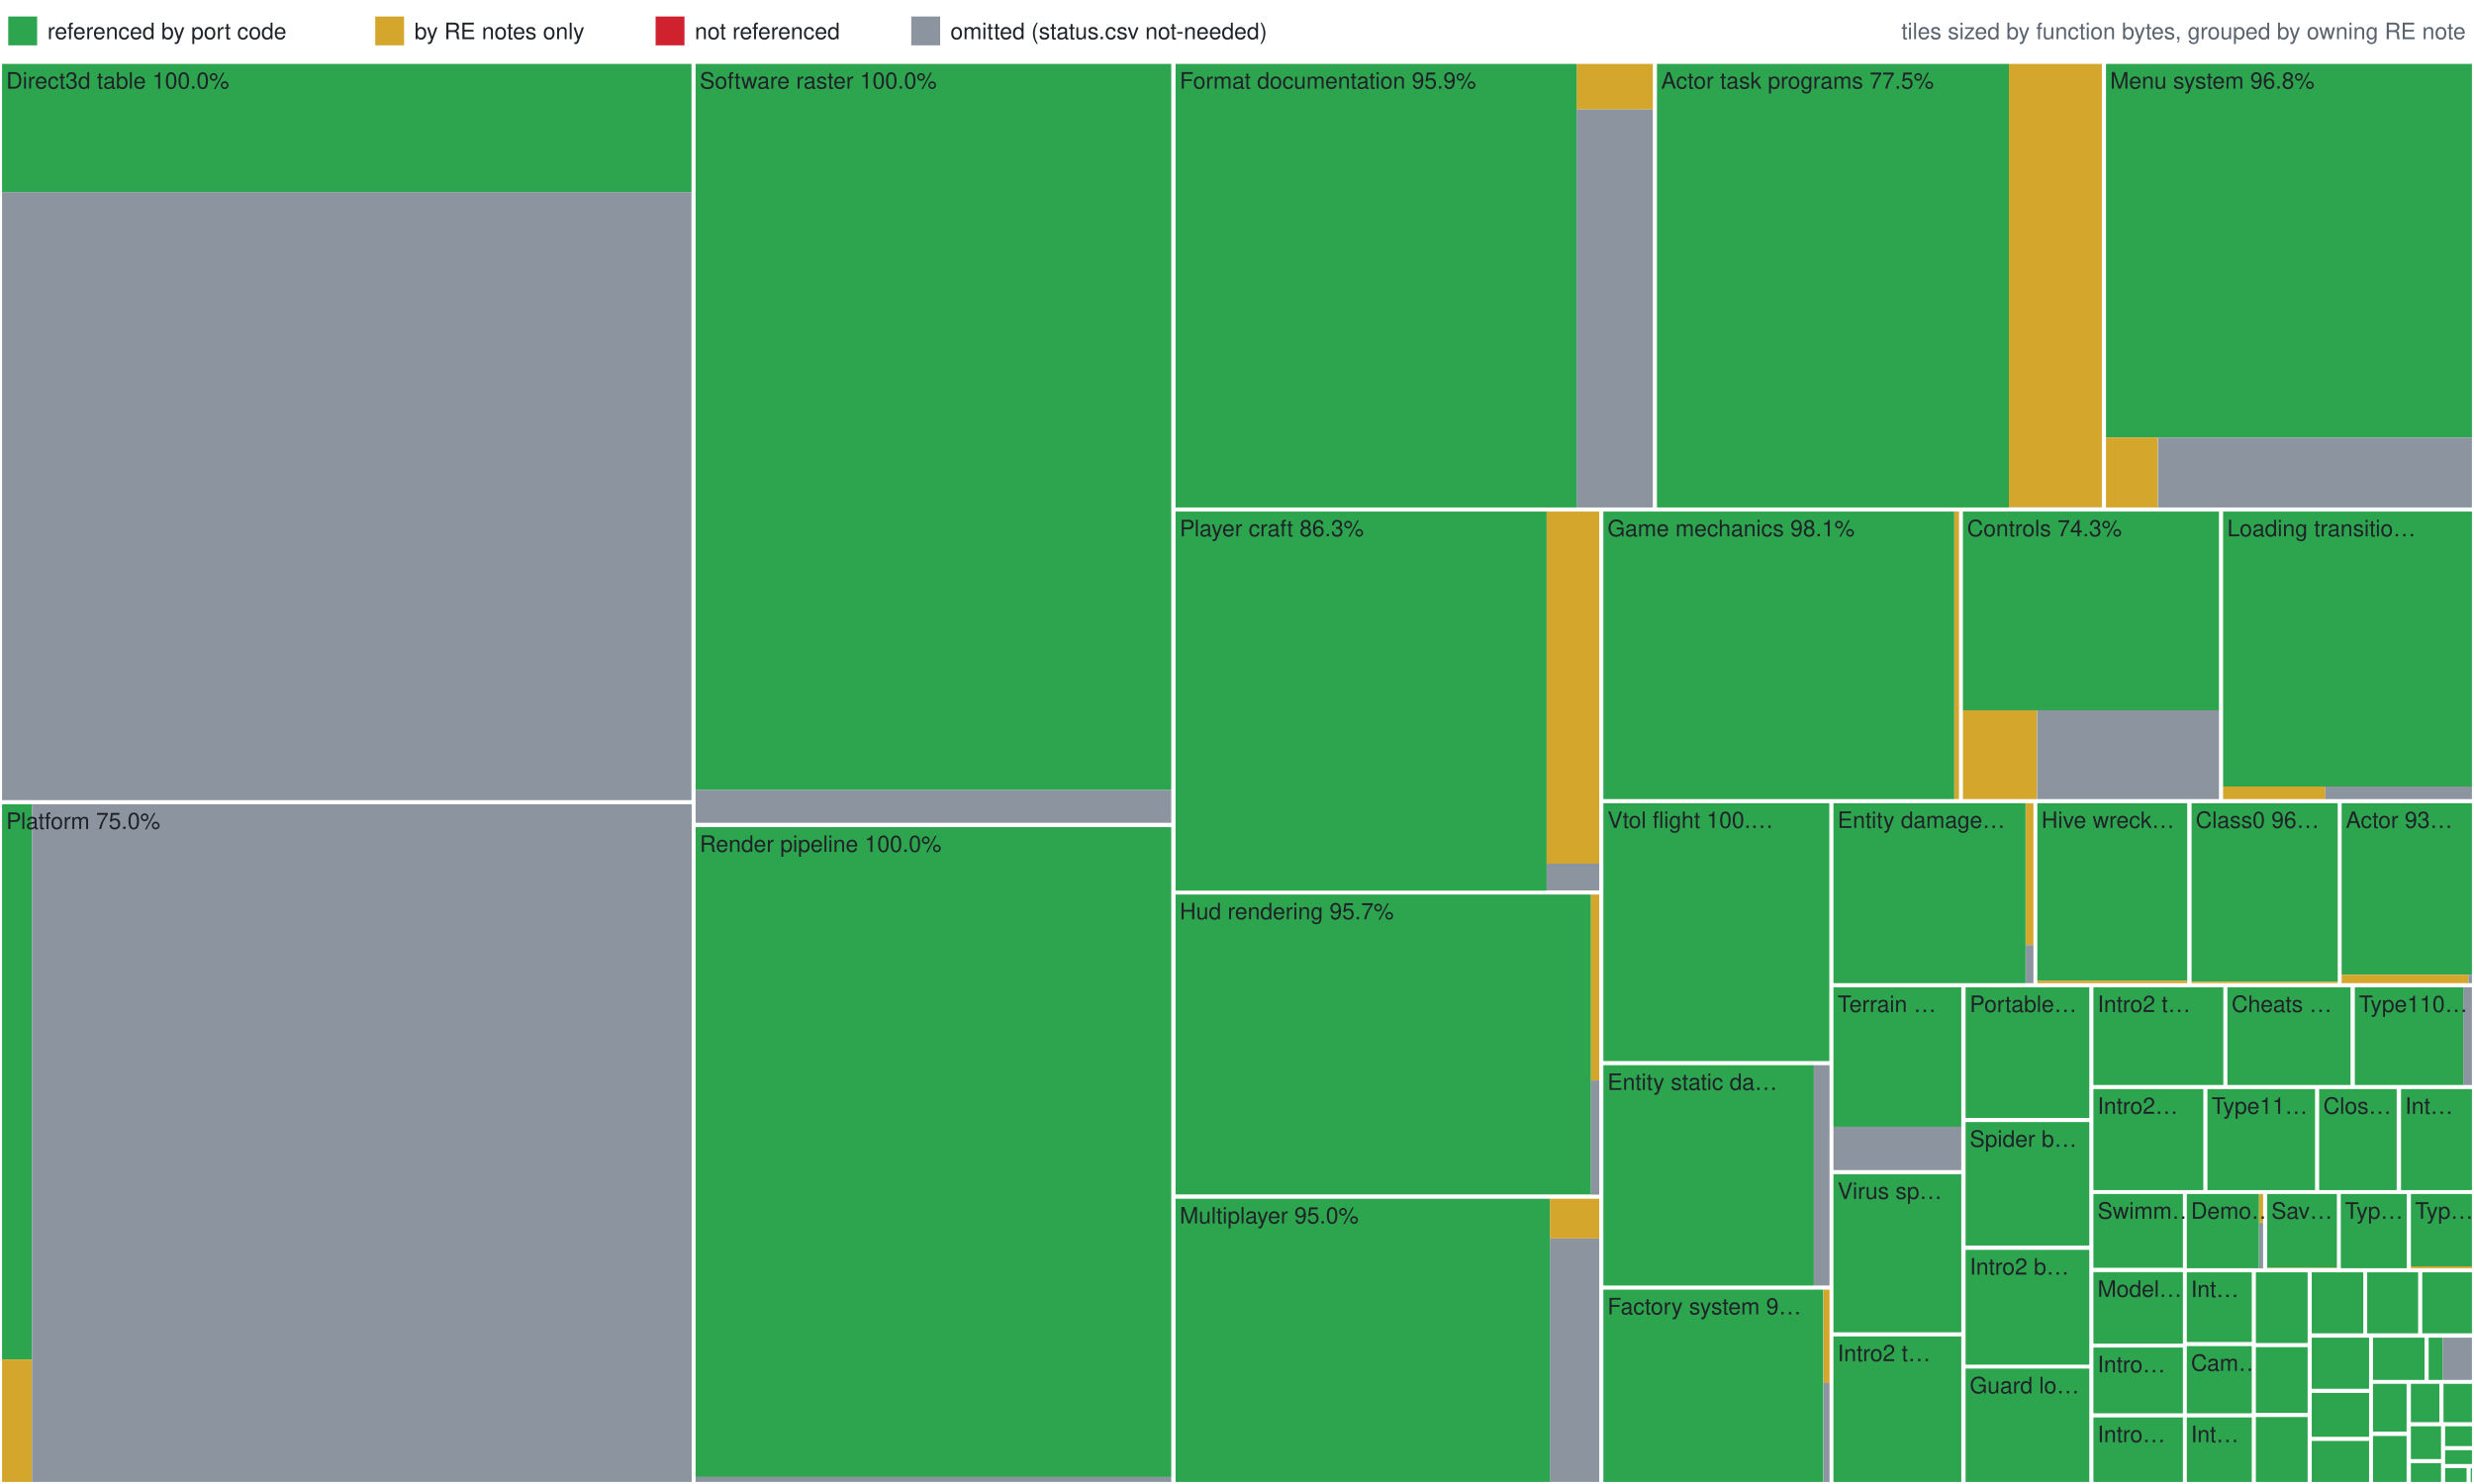
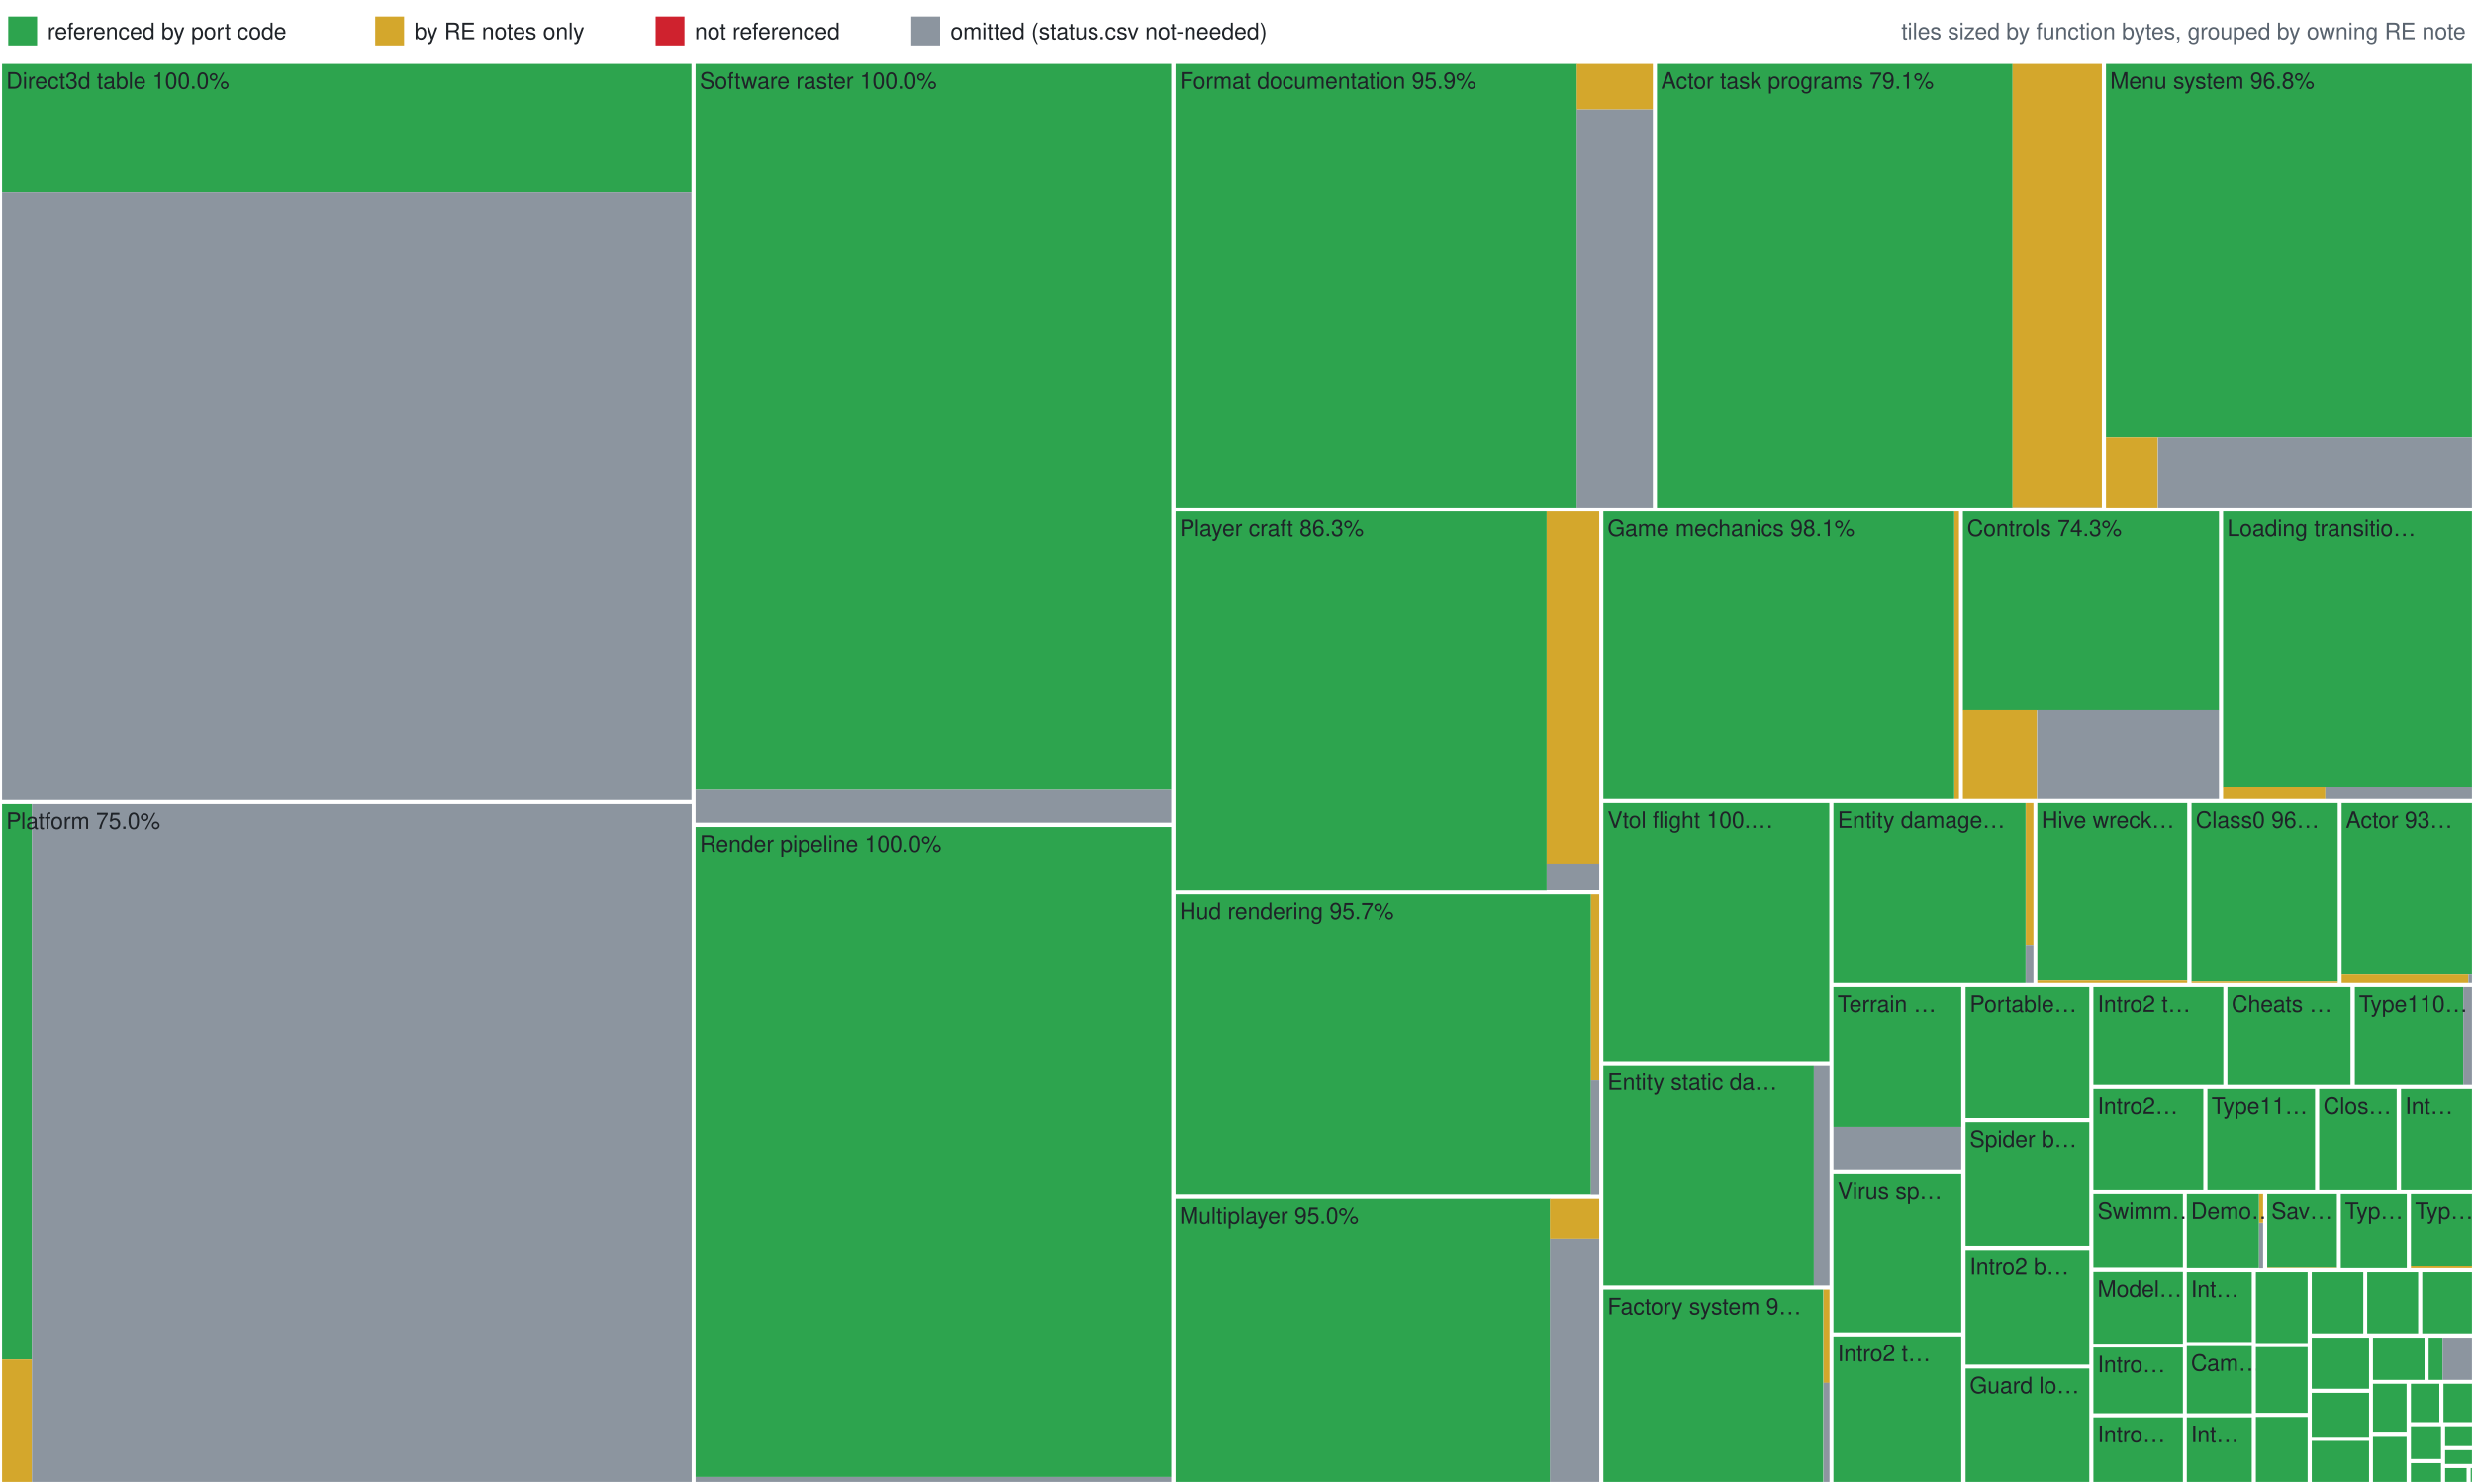
<svg xmlns="http://www.w3.org/2000/svg" width="1200" height="720" viewBox="0 0 1200 720" font-family="Segoe UI, Helvetica, Arial, sans-serif" font-size="11">
  <rect width="1200" height="720" fill="#ffffff" />
  <rect x="4" y="8" width="14" height="14" fill="#2da44e" />
  <text x="23" y="19" fill="#1f2328">referenced by port code</text>
  <rect x="182" y="8" width="14" height="14" fill="#d4a72c" />
  <text x="201" y="19" fill="#1f2328">by RE notes only</text>
  <rect x="318" y="8" width="14" height="14" fill="#cf222e" />
  <text x="337" y="19" fill="#1f2328">not referenced</text>
  <rect x="442" y="8" width="14" height="14" fill="#8c959f" />
  <text x="461" y="19" fill="#1f2328">omitted (status.csv not-needed)</text>
  <text x="1196" y="19" fill="#59636e" text-anchor="end">tiles sized by function bytes, grouped by owning RE note</text>
  <g>
    <rect x="1" y="31" width="334.4" height="62.2" fill="#2da44e" />
    <rect x="1" y="93.2" width="334.4" height="295" fill="#8c959f" />
    <text x="3" y="43" fill="#1f2328">Direct3d table 100.0%</text>
  </g>
  <g>
    <rect x="1" y="390.2" width="14.5" height="269.4" fill="#2da44e" />
    <rect x="1" y="659.6" width="14.5" height="59.4" fill="#d4a72c" />
    <rect x="15.5" y="390.2" width="320" height="328.8" fill="#8c959f" />
    <text x="3" y="402.2" fill="#1f2328">Platform 75.0%</text>
  </g>
  <g>
    <rect x="337.4" y="31" width="230.7" height="352.3" fill="#2da44e" />
    <rect x="337.4" y="383.3" width="230.7" height="15.9" fill="#8c959f" />
    <text x="339.4" y="43" fill="#1f2328">Software raster 100.0%</text>
  </g>
  <g>
    <rect x="337.4" y="401.3" width="230.7" height="315.3" fill="#2da44e" />
    <rect x="337.4" y="716.6" width="230.7" height="2.4" fill="#8c959f" />
    <text x="339.4" y="413.3" fill="#1f2328">Render pipeline 100.0%</text>
  </g>
  <g>
    <rect x="570.2" y="31" width="194.7" height="215.2" fill="#2da44e" />
    <rect x="764.8" y="31" width="36.9" height="22.1" fill="#d4a72c" />
    <rect x="764.8" y="53.1" width="36.9" height="193.1" fill="#8c959f" />
    <text x="572.2" y="43" fill="#1f2328">Format documentation 95.9%</text>
  </g>
  <g>
-     <rect x="803.7" y="31" width="170.7" height="215.2" fill="#2da44e" />
-     <rect x="974.4" y="31" width="45.1" height="215.1" fill="#d4a72c" />
-     <rect x="974.4" y="246.1" width="45.1" height="0.1" fill="#8c959f" />
-     <text x="805.7" y="43" fill="#1f2328">Actor task programs 77.5%</text>
+     <rect x="803.7" y="31" width="172.5" height="215.2" fill="#2da44e" />
+     <rect x="976.2" y="31" width="43.3" height="215.1" fill="#d4a72c" />
+     <rect x="976.2" y="246.1" width="43.3" height="0.1" fill="#8c959f" />
+     <text x="805.7" y="43" fill="#1f2328">Actor task programs 79.1%</text>
  </g>
  <g>
    <rect x="1021.5" y="31" width="177.5" height="181.3" fill="#2da44e" />
    <rect x="1021.5" y="212.3" width="25.1" height="33.9" fill="#d4a72c" />
    <rect x="1046.7" y="212.3" width="152.3" height="33.9" fill="#8c959f" />
    <text x="1023.5" y="43" fill="#1f2328">Menu system 96.8%</text>
  </g>
  <g>
    <rect x="570.2" y="248.2" width="180" height="183.9" fill="#2da44e" />
    <rect x="750.2" y="248.2" width="25.5" height="170.9" fill="#d4a72c" />
    <rect x="750.2" y="419" width="25.5" height="13" fill="#8c959f" />
    <text x="572.2" y="260.2" fill="#1f2328">Player craft 86.3%</text>
  </g>
  <g>
    <rect x="570.2" y="434" width="201.5" height="145.5" fill="#2da44e" />
    <rect x="771.7" y="434" width="4" height="90.2" fill="#d4a72c" />
    <rect x="771.7" y="524.2" width="4" height="55.4" fill="#8c959f" />
    <text x="572.2" y="446" fill="#1f2328">Hud rendering 95.7%</text>
  </g>
  <g>
    <rect x="570.2" y="581.6" width="181.7" height="137.4" fill="#2da44e" />
    <rect x="751.8" y="581.6" width="23.9" height="19.3" fill="#d4a72c" />
    <rect x="751.8" y="600.9" width="23.9" height="118.1" fill="#8c959f" />
    <text x="572.2" y="593.6" fill="#1f2328">Multiplayer 95.0%</text>
  </g>
  <g>
    <rect x="777.7" y="248.2" width="170.2" height="139.5" fill="#2da44e" />
    <rect x="948" y="248.2" width="2.2" height="139.5" fill="#d4a72c" />
    <text x="779.7" y="260.2" fill="#1f2328">Game mechanics 98.1%</text>
  </g>
  <g>
    <rect x="952.1" y="248.2" width="124.2" height="96.5" fill="#2da44e" />
    <rect x="952.1" y="344.6" width="35.9" height="43.1" fill="#d4a72c" />
    <rect x="988.1" y="344.6" width="88.2" height="43.1" fill="#8c959f" />
    <text x="954.1" y="260.2" fill="#1f2328">Controls 74.3%</text>
  </g>
  <g>
    <rect x="1078.3" y="248.2" width="120.7" height="133.5" fill="#2da44e" />
    <rect x="1078.3" y="381.6" width="49.6" height="6.1" fill="#d4a72c" />
    <rect x="1127.9" y="381.6" width="71.1" height="6.1" fill="#8c959f" />
    <text x="1080.3" y="260.2" fill="#1f2328">Loading transitio…</text>
  </g>
  <g>
    <rect x="777.7" y="389.7" width="109.6" height="125.1" fill="#2da44e" />
    <text x="779.7" y="401.7" fill="#1f2328">Vtol flight 100.…</text>
  </g>
  <g>
    <rect x="777.7" y="516.8" width="102.1" height="106.9" fill="#2da44e" />
    <rect x="879.8" y="516.8" width="7.6" height="106.9" fill="#8c959f" />
    <text x="779.7" y="528.8" fill="#1f2328">Entity static da…</text>
  </g>
  <g>
    <rect x="777.7" y="625.7" width="106.7" height="93.3" fill="#2da44e" />
    <rect x="884.5" y="625.7" width="2.9" height="45.3" fill="#d4a72c" />
    <rect x="884.5" y="670.9" width="2.9" height="48.1" fill="#8c959f" />
    <text x="779.7" y="637.7" fill="#1f2328">Factory system 9…</text>
  </g>
  <g>
    <rect x="889.3" y="389.7" width="93.2" height="87.3" fill="#2da44e" />
    <rect x="982.6" y="389.7" width="3.7" height="68.8" fill="#d4a72c" />
    <rect x="982.6" y="458.5" width="3.7" height="18.5" fill="#8c959f" />
    <text x="891.3" y="401.7" fill="#1f2328">Entity damage…</text>
  </g>
  <g>
    <rect x="988.2" y="389.7" width="72.7" height="86.1" fill="#2da44e" />
    <rect x="988.2" y="475.8" width="72.7" height="1.2" fill="#d4a72c" />
    <text x="990.2" y="401.7" fill="#1f2328">Hive wreck…</text>
  </g>
  <g>
    <rect x="1063" y="389.7" width="70.9" height="86.6" fill="#2da44e" />
    <rect x="1063" y="476.3" width="70.9" height="0.7" fill="#d4a72c" />
    <text x="1065" y="401.7" fill="#1f2328">Class0 96…</text>
  </g>
  <g>
    <rect x="1135.8" y="389.7" width="63.2" height="83.2" fill="#2da44e" />
    <rect x="1135.8" y="472.9" width="61.5" height="4.1" fill="#d4a72c" />
    <rect x="1197.3" y="472.9" width="1.7" height="4.1" fill="#8c959f" />
    <text x="1137.8" y="401.7" fill="#1f2328">Actor 93…</text>
  </g>
  <g>
    <rect x="889.3" y="479" width="62" height="67.7" fill="#2da44e" />
    <rect x="889.3" y="546.7" width="62" height="21" fill="#8c959f" />
    <text x="891.3" y="491" fill="#1f2328">Terrain …</text>
  </g>
  <g>
    <rect x="889.3" y="569.7" width="62" height="76.7" fill="#2da44e" />
    <text x="891.3" y="581.7" fill="#1f2328">Virus sp…</text>
  </g>
  <g>
    <rect x="889.3" y="648.4" width="62" height="70.6" fill="#2da44e" />
    <text x="891.3" y="660.4" fill="#1f2328">Intro2 t…</text>
  </g>
  <g>
    <rect x="953.4" y="479" width="60" height="63.4" fill="#2da44e" />
    <text x="955.4" y="491" fill="#1f2328">Portable…</text>
  </g>
  <g>
    <rect x="953.4" y="544.4" width="60" height="59.9" fill="#2da44e" />
    <text x="955.4" y="556.4" fill="#1f2328">Spider b…</text>
  </g>
  <g>
    <rect x="953.4" y="606.4" width="60" height="55.7" fill="#2da44e" />
    <text x="955.4" y="618.4" fill="#1f2328">Intro2 b…</text>
  </g>
  <g>
    <rect x="953.4" y="664" width="60" height="55" fill="#2da44e" />
    <text x="955.4" y="676" fill="#1f2328">Guard lo…</text>
  </g>
  <g>
    <rect x="1015.4" y="479" width="63" height="47.4" fill="#2da44e" />
    <text x="1017.4" y="491" fill="#1f2328">Intro2 t…</text>
  </g>
  <g>
    <rect x="1080.4" y="479" width="59.7" height="47.4" fill="#2da44e" />
    <rect x="1140.1" y="479" width="0" height="47.4" fill="#8c959f" />
    <text x="1082.4" y="491" fill="#1f2328">Cheats …</text>
  </g>
  <g>
    <rect x="1142.2" y="479" width="52.6" height="47.4" fill="#2da44e" />
    <rect x="1194.8" y="479" width="4.2" height="47.4" fill="#8c959f" />
    <text x="1144.2" y="491" fill="#1f2328">Type110…</text>
  </g>
  <g>
    <rect x="1015.4" y="528.4" width="53.3" height="49" fill="#2da44e" />
    <text x="1017.4" y="540.4" fill="#1f2328">Intro2…</text>
  </g>
  <g>
    <rect x="1070.7" y="528.4" width="52.2" height="49" fill="#2da44e" />
    <text x="1072.7" y="540.4" fill="#1f2328">Type11…</text>
  </g>
  <g>
    <rect x="1124.9" y="528.4" width="37.6" height="49" fill="#2da44e" />
    <text x="1126.9" y="540.4" fill="#1f2328">Clos…</text>
  </g>
  <g>
    <rect x="1164.6" y="528.4" width="34.4" height="49" fill="#2da44e" />
    <text x="1166.6" y="540.4" fill="#1f2328">Int…</text>
  </g>
  <g>
    <rect x="1015.4" y="579.3" width="43.4" height="35.8" fill="#2da44e" />
    <text x="1017.4" y="591.3" fill="#1f2328">Swimm…</text>
  </g>
  <g>
    <rect x="1015.4" y="617.2" width="43.4" height="34.7" fill="#2da44e" />
    <text x="1017.4" y="629.2" fill="#1f2328">Model…</text>
  </g>
  <g>
    <rect x="1015.4" y="653.8" width="43.4" height="31.9" fill="#2da44e" />
    <text x="1017.4" y="665.8" fill="#1f2328">Intro…</text>
  </g>
  <g>
    <rect x="1015.4" y="687.7" width="43.4" height="31.3" fill="#2da44e" />
    <text x="1017.4" y="699.7" fill="#1f2328">Intro…</text>
  </g>
  <g>
    <rect x="1060.7" y="579.3" width="35" height="36" fill="#2da44e" />
    <rect x="1095.8" y="579.3" width="1.9" height="13.9" fill="#d4a72c" />
    <rect x="1095.8" y="593.3" width="1.9" height="22.1" fill="#8c959f" />
    <text x="1062.7" y="591.3" fill="#1f2328">Demo…</text>
  </g>
  <g>
    <rect x="1099.7" y="579.3" width="33.8" height="35.8" fill="#2da44e" />
    <rect x="1099.7" y="615.1" width="33.8" height="0.2" fill="#d4a72c" />
    <text x="1101.7" y="591.3" fill="#1f2328">Sav…</text>
  </g>
  <g>
    <rect x="1135.4" y="579.3" width="32" height="36" fill="#2da44e" />
    <text x="1137.4" y="591.3" fill="#1f2328">Typ…</text>
  </g>
  <g>
    <rect x="1169.4" y="579.3" width="29.6" height="35.1" fill="#2da44e" />
    <rect x="1169.4" y="614.4" width="29.6" height="0.9" fill="#d4a72c" />
    <text x="1171.4" y="591.3" fill="#1f2328">Typ…</text>
  </g>
  <g>
    <rect x="1060.7" y="617.3" width="31.5" height="33.8" fill="#2da44e" />
    <text x="1062.7" y="629.3" fill="#1f2328">Int…</text>
  </g>
  <g>
    <rect x="1060.7" y="653.1" width="31.5" height="32.6" fill="#2da44e" />
    <text x="1062.7" y="665.1" fill="#1f2328">Cam…</text>
  </g>
  <g>
    <rect x="1060.7" y="687.7" width="31.5" height="31.3" fill="#2da44e" />
    <text x="1062.7" y="699.7" fill="#1f2328">Int…</text>
  </g>
  <g>
    <rect x="1094.2" y="617.3" width="25.1" height="34.3" fill="#2da44e" />
  </g>
  <g>
    <rect x="1094.2" y="653.6" width="25.1" height="31.9" fill="#2da44e" />
  </g>
  <g>
    <rect x="1094.2" y="687.5" width="25.1" height="31.5" fill="#2da44e" />
  </g>
  <g>
    <rect x="1121.3" y="617.3" width="25" height="29.6" fill="#2da44e" />
  </g>
  <g>
    <rect x="1148.2" y="617.3" width="24.7" height="29.6" fill="#2da44e" />
  </g>
  <g>
    <rect x="1174.9" y="617.3" width="24.1" height="29.6" fill="#2da44e" />
  </g>
  <g>
    <rect x="1121.3" y="649" width="27.8" height="24.8" fill="#2da44e" />
  </g>
  <g>
    <rect x="1121.3" y="675.8" width="27.8" height="21.3" fill="#2da44e" />
  </g>
  <g>
    <rect x="1121.3" y="699.1" width="27.8" height="19.9" fill="#2da44e" />
  </g>
  <g>
    <rect x="1151" y="649" width="25" height="20.5" fill="#2da44e" />
  </g>
  <g>
    <rect x="1178" y="649" width="6.8" height="20.5" fill="#2da44e" />
    <rect x="1184.8" y="649" width="14.2" height="20.5" fill="#8c959f" />
  </g>
  <g>
    <rect x="1151" y="671.4" width="16.3" height="23.2" fill="#2da44e" />
  </g>
  <g>
    <rect x="1151" y="696.7" width="16.3" height="22.3" fill="#2da44e" />
  </g>
  <g>
    <rect x="1169.4" y="671.4" width="13.8" height="18.6" fill="#2da44e" />
  </g>
  <g>
    <rect x="1185.2" y="671.4" width="13.8" height="18.6" fill="#2da44e" />
  </g>
  <g>
    <rect x="1169.4" y="692" width="14.6" height="15.9" fill="#2da44e" />
  </g>
  <g>
    <rect x="1169.4" y="709.9" width="14.6" height="9.1" fill="#2da44e" />
  </g>
  <g>
    <rect x="1186" y="692" width="13" height="9.6" fill="#2da44e" />
  </g>
  <g>
    <rect x="1186" y="703.6" width="13" height="6.7" fill="#2da44e" />
  </g>
  <g>
    <rect x="1186" y="712.3" width="10.4" height="6.7" fill="#2da44e" />
  </g>
  <g>
    <rect x="1198.4" y="712.3" width="0.6" height="6.7" fill="#2da44e" />
  </g>
</svg>
